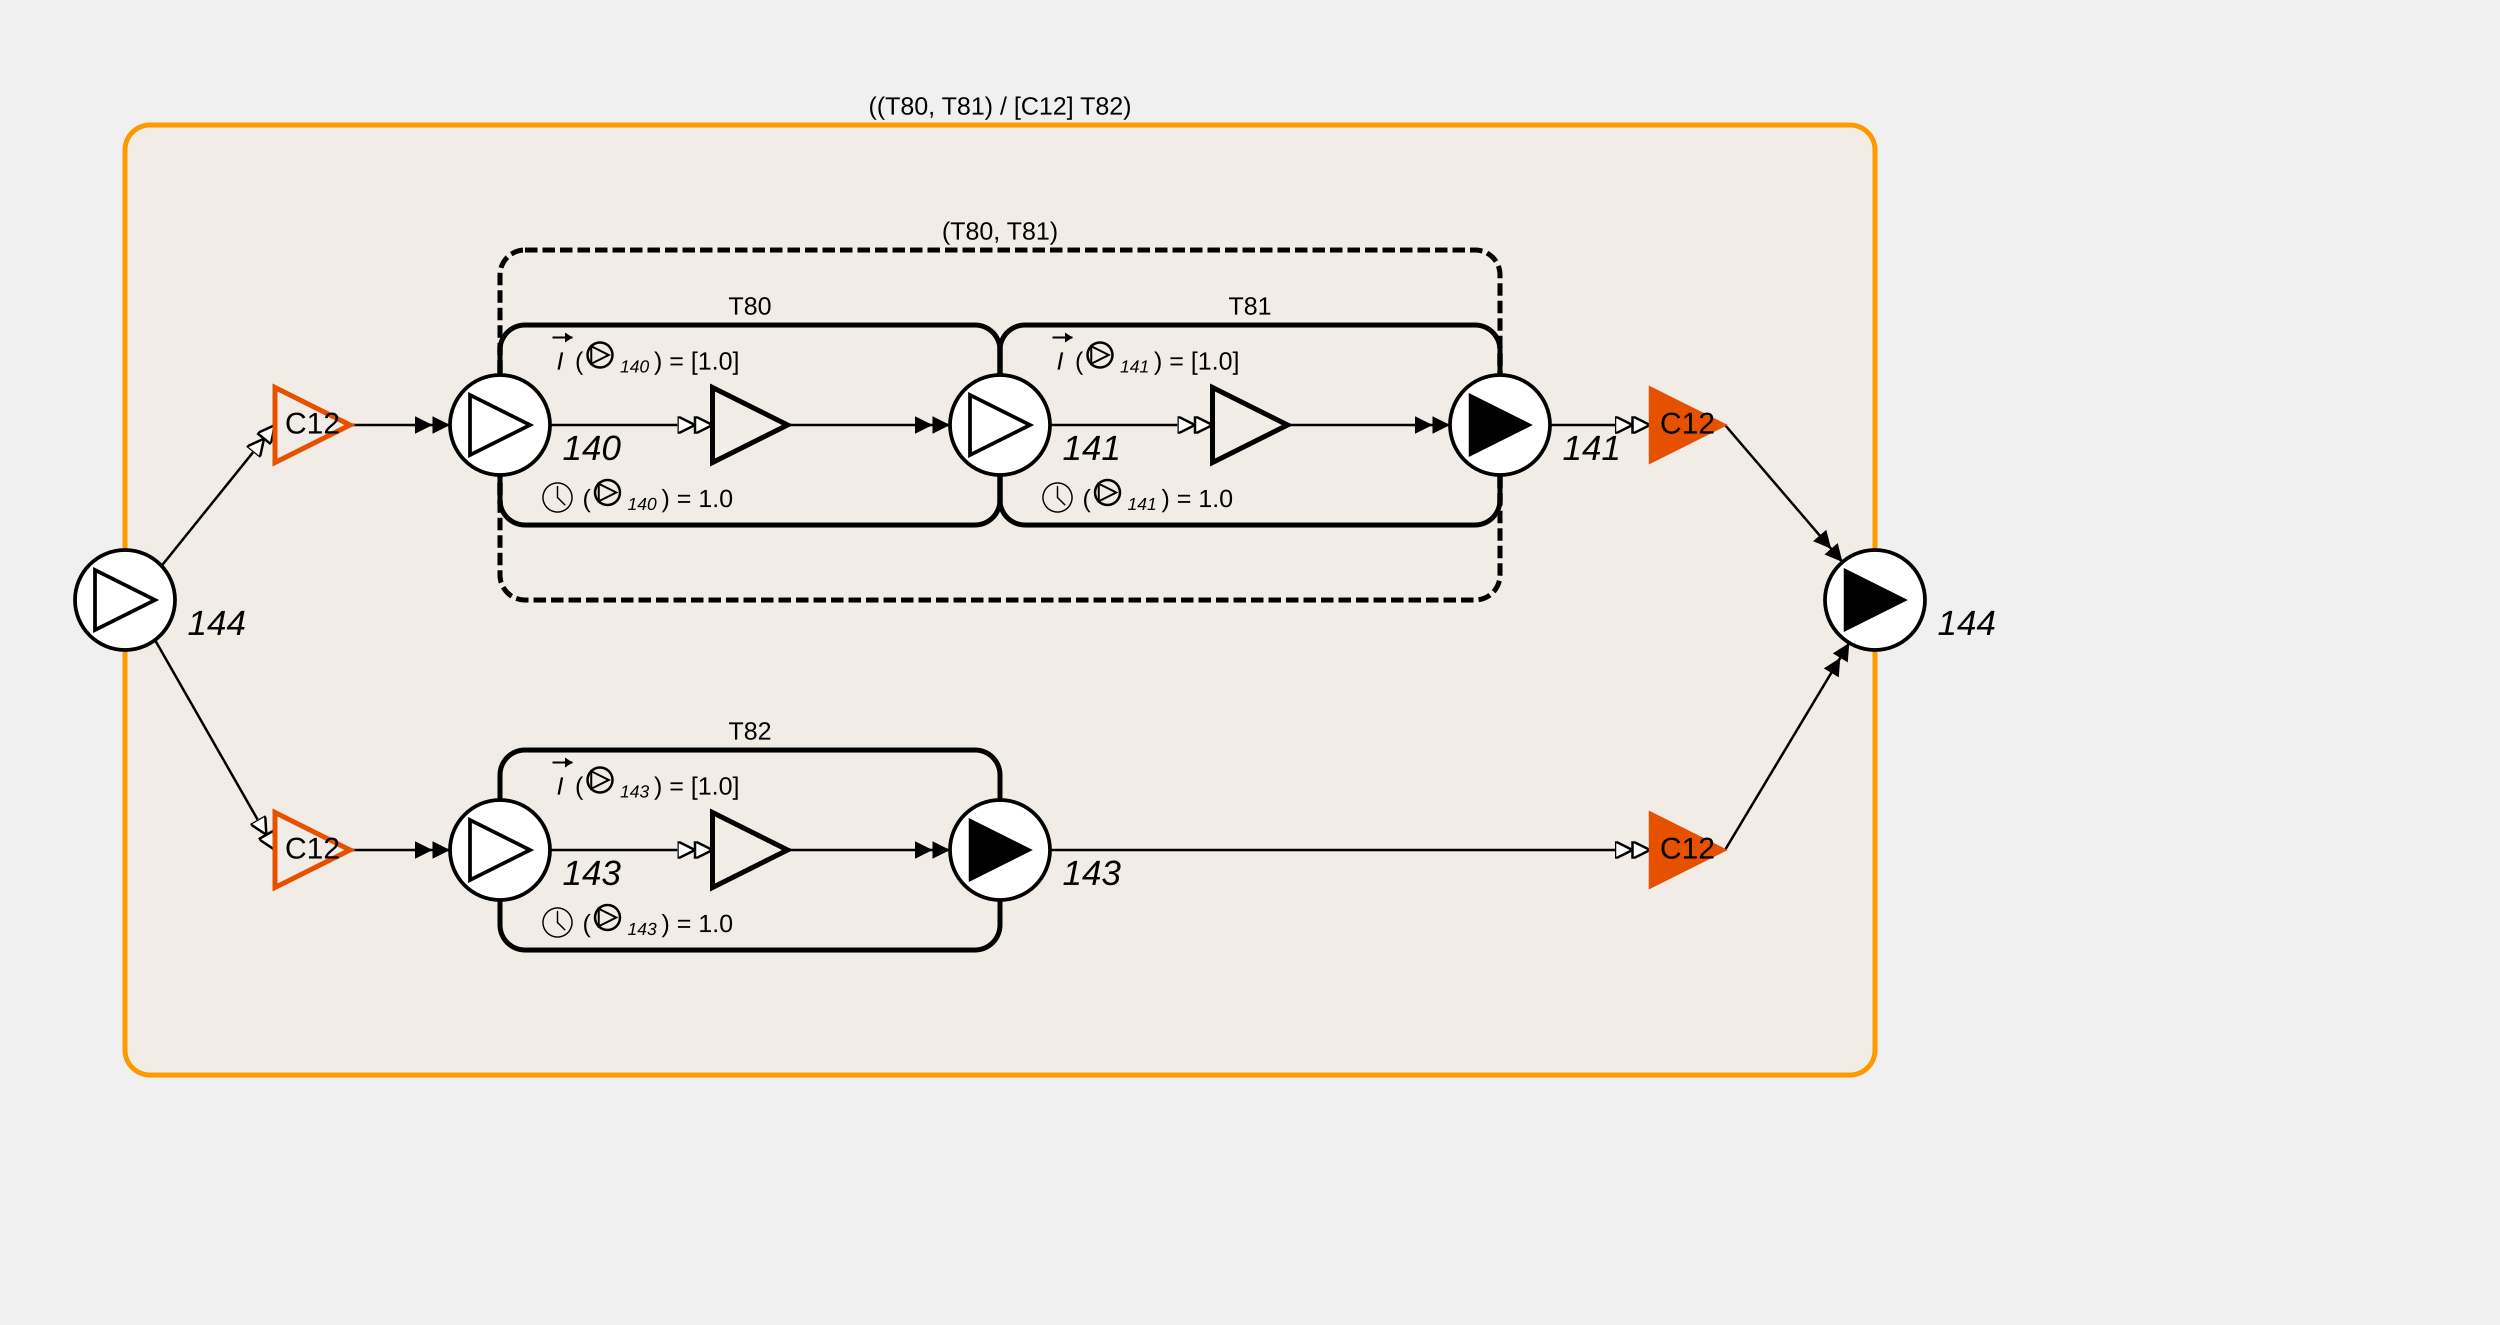
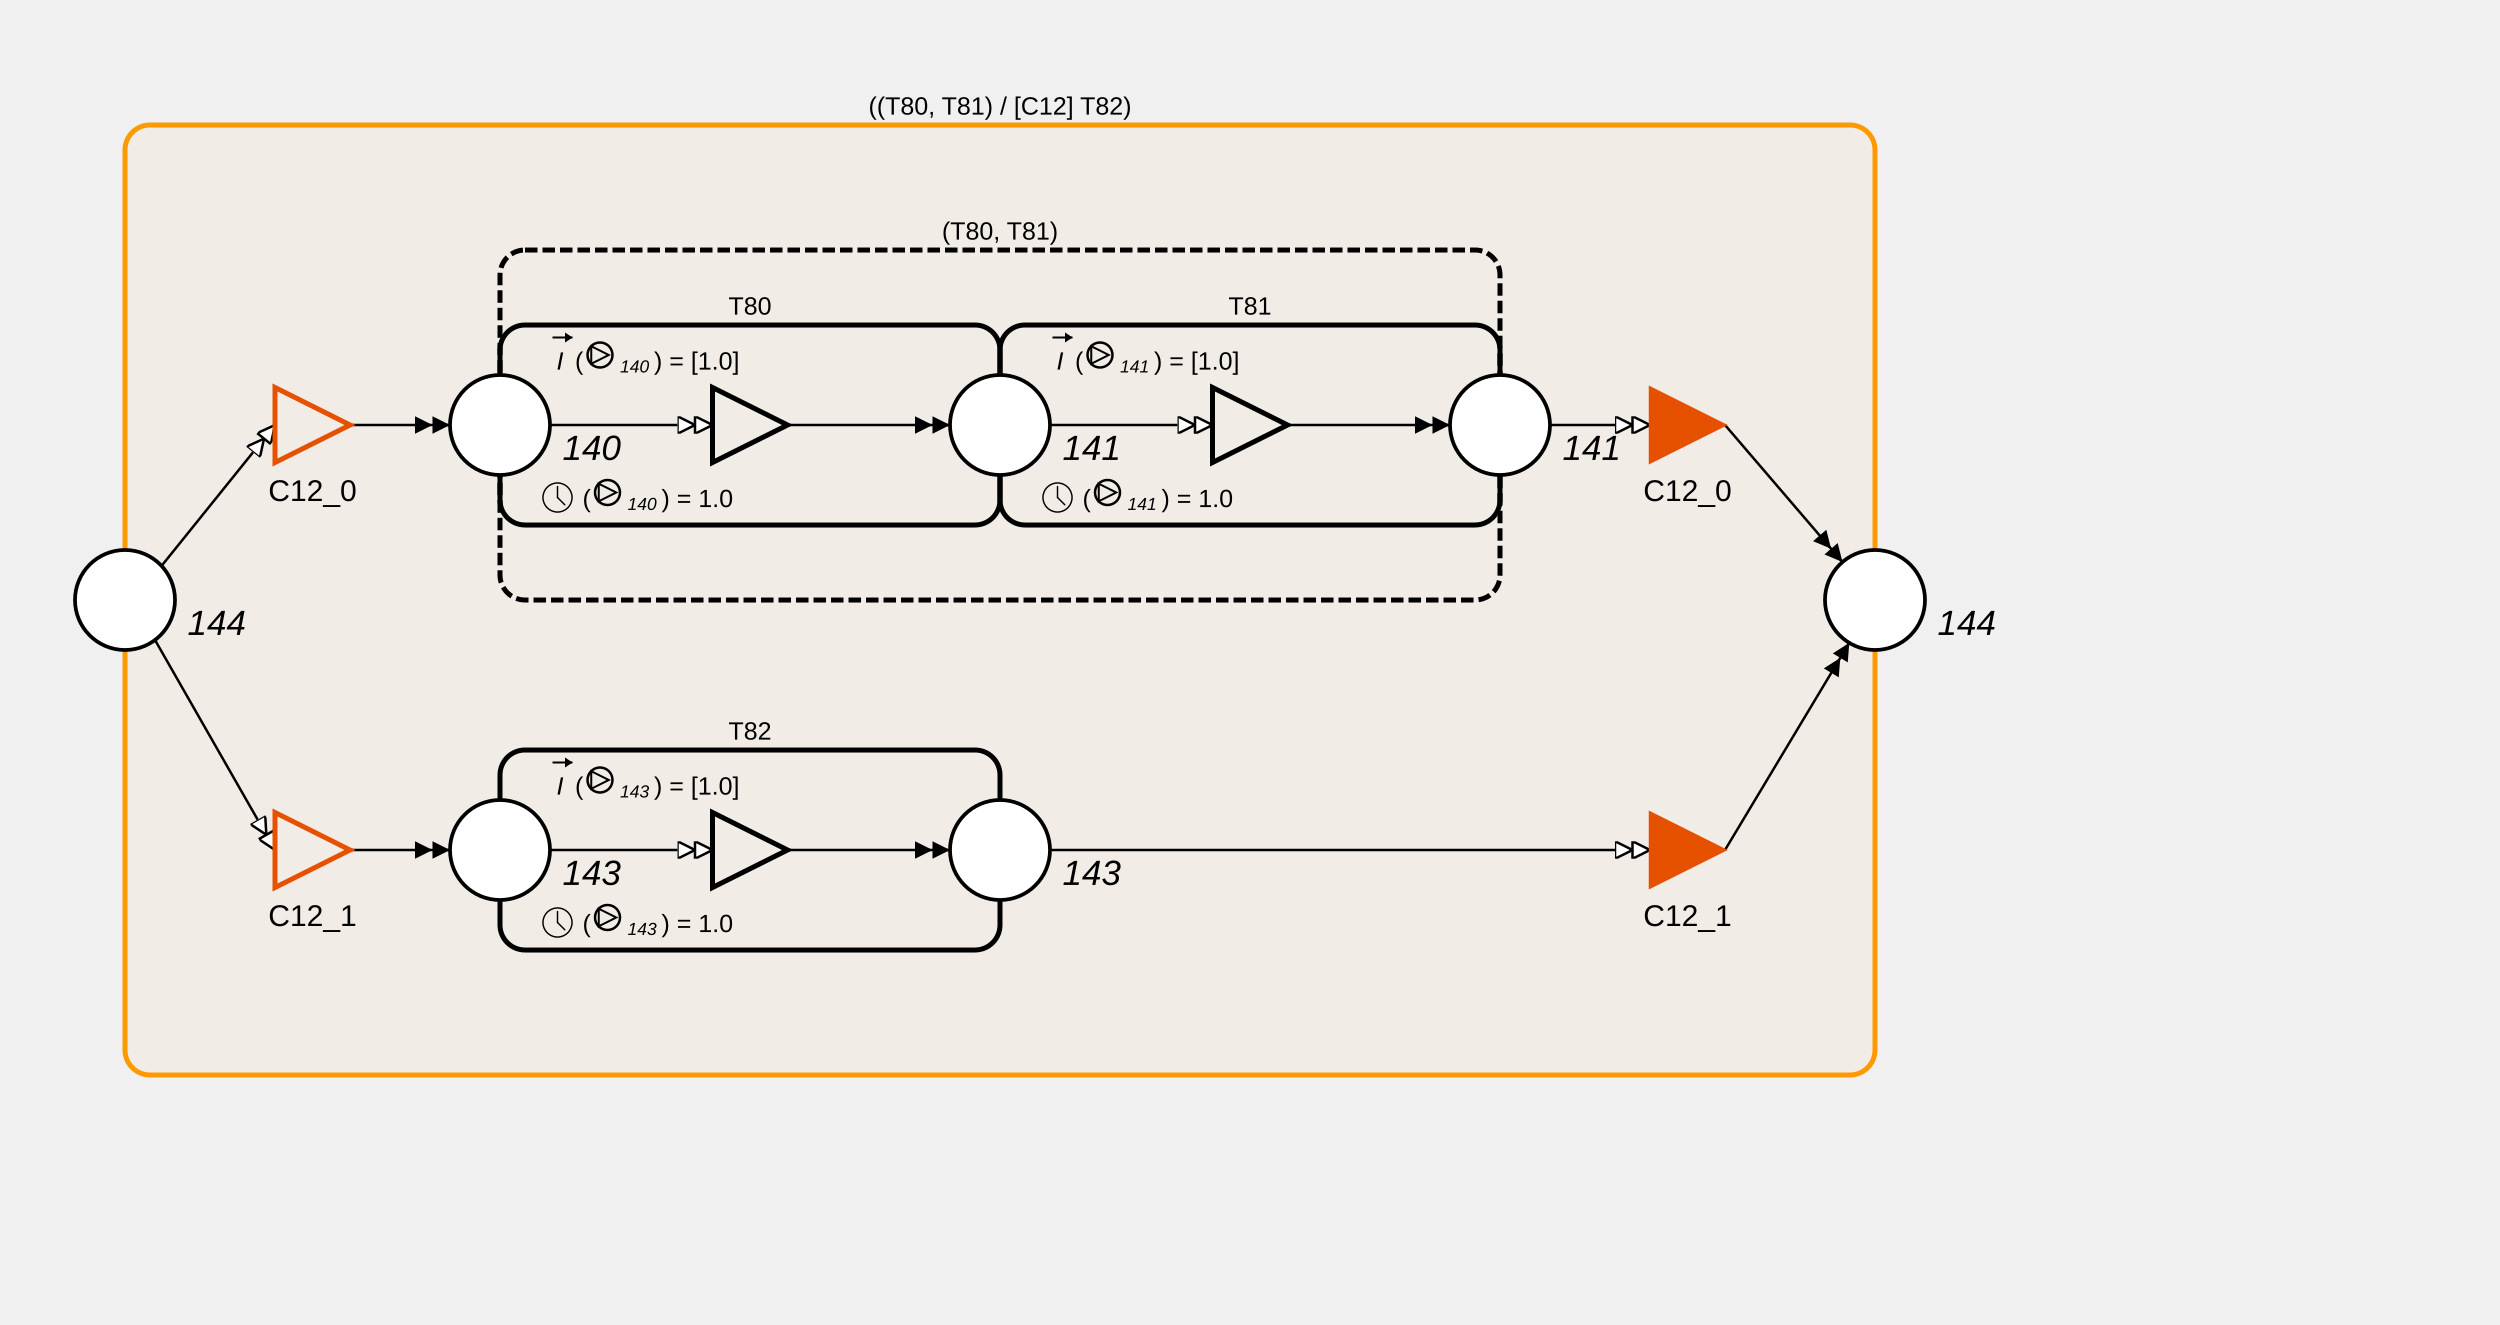
<svg xmlns="http://www.w3.org/2000/svg" width="1000" height="530" viewBox="0 0 1000 530">
  <style>
  .place { fill: white; stroke: black; stroke-width: 1.5; }
  .place.token { fill: rgba(0, 0, 0, 0.12); }
  .transition { fill: white; stroke: black; stroke-width: 1.5; }
  .region { fill: none; stroke: black; stroke-width: 2; rx: 10; }
  .arc { fill: none; stroke: black; stroke-width: 1; marker-end: url(#doubleArrowhead); }
  .arc-white { fill: none; stroke: black; stroke-width: 1; marker-end: url(#doubleArrowheadWhite); }
  .label { font-family: Arial; font-size: 12px; text-anchor: middle; dominant-baseline: middle; }
</style>
  <defs>
    <marker id="doubleArrowhead" markerWidth="15" markerHeight="7" refX="14" refY="3.5" orient="auto">
      <polygon points="0 0, 7 3.5, 0 7" fill="black" />
      <polygon points="7 0, 14 3.5, 7 7" fill="black" />
    </marker>
    <marker id="doubleArrowheadWhite" markerWidth="15" markerHeight="7" refX="14" refY="3.5" orient="auto">
      <polygon points="0 0, 7 3.5, 0 7" fill="white" stroke="black" stroke-width="1" />
      <polygon points="7 0, 14 3.5, 7 7" fill="white" stroke="black" stroke-width="1" />
    </marker>
  </defs>
  <rect x="50" y="50" width="700" height="380.0" rx="10" style="fill: rgba(255, 153, 0, 0.05); stroke: #FF9900; stroke-width: 2; " />
  <text x="400.0" y="43" class="label" style="font-size: 10px;">((T80, T81) / [C12] T82)</text>
  <rect x="200" y="100" width="400" height="140.0" rx="10" style="fill: none; stroke: black; stroke-width: 2; stroke-dasharray: 5, 2;" />
  <text x="400.0" y="93" class="label" style="font-size: 10px;">(T80, T81)</text>
  <rect x="200" y="130.0" width="200" height="80" rx="10" style="fill: none; stroke: black; stroke-width: 2; " />
  <text x="300.0" y="123.0" class="label" style="font-size: 10px;">T80</text>
  <rect x="400" y="130.0" width="200" height="80" rx="10" style="fill: none; stroke: black; stroke-width: 2; " />
  <text x="500.0" y="123.0" class="label" style="font-size: 10px;">T81</text>
  <rect x="200" y="300.0" width="200" height="80" rx="10" style="fill: none; stroke: black; stroke-width: 2; " />
  <text x="300.0" y="293.0" class="label" style="font-size: 10px;">T82</text>
-   <path d="M690.0,170.0 L736.984,224.815" class="arc" />
-   <path d="M64.621,226.354 L110.0,170.0" class="arc-white" />
-   <path d="M315.0,340.0 L380.0,340.0" class="arc" />
-   <path d="M220.0,340.0 L285.0,340.0" class="arc-white" />
-   <path d="M420.0,340.0 L660.0,340.0" class="arc-white" />
+   <path d="M690.0,340.0 L739.71,257.15" class="arc" />
+   <path d="M315.0,170.0 L380.0,170.0" class="arc" />
  <path d="M620.0,170.0 L660.0,170.0" class="arc-white" />
  <path d="M220.0,170.0 L285.0,170.0" class="arc-white" />
+   <path d="M220.0,340.0 L285.0,340.0" class="arc-white" />
  <path d="M62.0,256.0 L110.0,340.0" class="arc-white" />
  <path d="M515.0,170.0 L580.0,170.0" class="arc" />
-   <path d="M690.0,340.0 L739.71,257.15" class="arc" />
+   <path d="M690.0,170.0 L736.984,224.815" class="arc" />
+   <path d="M420.0,170.0 L485.0,170.0" class="arc-white" />
+   <path d="M140.0,170.0 L180.0,170.0" class="arc" />
  <path d="M140.0,340.0 L180.0,340.0" class="arc" />
-   <path d="M420.0,170.0 L485.0,170.0" class="arc-white" />
-   <path d="M315.0,170.0 L380.0,170.0" class="arc" />
-   <path d="M140.0,170.0 L180.0,170.0" class="arc" />
+   <path d="M315.0,340.0 L380.0,340.0" class="arc" />
+   <path d="M64.621,226.354 L110.0,170.0" class="arc-white" />
+   <path d="M420.0,340.0 L660.0,340.0" class="arc-white" />
+   <circle cx="600" cy="170.0" r="20" class="place" />
+   <text x="625" y="180.0" class="label" style="font-style: italic; font-size: 14px; text-anchor: start;">141</text>
+   <circle cx="50" cy="240.0" r="20" class="place" />
+   <text x="75" y="250.0" class="label" style="font-style: italic; font-size: 14px; text-anchor: start;">144</text>
  <circle cx="750" cy="240.0" r="20" class="place" />
-   <polygon points="738,228.0 762,240.0 738,252.0" style="fill: black; stroke: black" />
  <text x="775" y="250.0" class="label" style="font-style: italic; font-size: 14px; text-anchor: start;">144</text>
+   <circle cx="200" cy="340.0" r="20" class="place" />
+   <text x="225" y="350.0" class="label" style="font-style: italic; font-size: 14px; text-anchor: start;">143</text>
  <circle cx="200" cy="170.0" r="20" class="place" />
-   <polygon points="188,158.0 212,170.0 188,182.0" style="fill: none; stroke: black; stroke-width: 1.5" />
  <text x="225" y="180.0" class="label" style="font-style: italic; font-size: 14px; text-anchor: start;">140</text>
-   <circle cx="200" cy="340.0" r="20" class="place" />
-   <polygon points="188,328.0 212,340.0 188,352.0" style="fill: none; stroke: black; stroke-width: 1.5" />
-   <text x="225" y="350.0" class="label" style="font-style: italic; font-size: 14px; text-anchor: start;">143</text>
  <circle cx="400" cy="340.0" r="20" class="place" />
-   <polygon points="388,328.0 412,340.0 388,352.0" style="fill: black; stroke: black" />
  <text x="425" y="350.0" class="label" style="font-style: italic; font-size: 14px; text-anchor: start;">143</text>
-   <circle cx="50" cy="240.0" r="20" class="place" />
-   <polygon points="38,228.0 62,240.0 38,252.0" style="fill: none; stroke: black; stroke-width: 1.5" />
-   <text x="75" y="250.0" class="label" style="font-style: italic; font-size: 14px; text-anchor: start;">144</text>
-   <circle cx="600" cy="170.0" r="20" class="place" />
-   <polygon points="588,158.0 612,170.0 588,182.0" style="fill: black; stroke: black" />
-   <text x="625" y="180.0" class="label" style="font-style: italic; font-size: 14px; text-anchor: start;">141</text>
  <circle cx="400" cy="170.0" r="20" class="place" />
-   <polygon points="388,158.0 412,170.0 388,182.0" style="fill: none; stroke: black; stroke-width: 1.5" />
  <text x="425" y="180.0" class="label" style="font-style: italic; font-size: 14px; text-anchor: start;">141</text>
-   <polygon points="110.0,325.0 140.0,340.0 110.0,355.0" style="fill: none; stroke: #E65100; stroke-width: 2" />
-   <text x="125.0" y="340.0" class="label">C12</text>
-   <polygon points="285.0,325.0 315.0,340.0 285.0,355.0" style="fill: none; stroke: black; stroke-width: 2" />
-   <text x="224.0" y="315.0" class="label" style="font-size: 10px; font-style: italic">I</text>
-   <line x1="221.0" y1="305.0" x2="229.0" y2="305.0" style="stroke: black; stroke-width: 0.8" />
-   <polygon points="229.0,305.0 226.0,303.0 226.0,307.0" style="fill: black" />
-   <text x="230.0" y="315.0" class="label" style="font-size: 10px; text-anchor: start;">(</text>
-   <circle cx="240.0" cy="312.0" r="5" style="fill: none; stroke: black; stroke-width: 1" />
-   <polygon points="236.5,308.5 243.5,312.0 236.5,315.5" style="fill: none; stroke: black; stroke-width: 0.8" />
-   <text x="248.0" y="317.0" class="label" style="font-size: 7px; font-style: italic; text-anchor: start;">143</text>
-   <text x="261.6" y="315.0" class="label" style="font-size: 10px; text-anchor: start;">) = [1.0]</text>
-   <svg x="215.0" y="361.0" width="16" height="16" viewBox="-0.55 -0.55 1.1 1.1" fill="none" stroke="currentColor" stroke-width="0.04" stroke-linecap="round" stroke-linejoin="round" style="color:black">
-     <circle cx="0" cy="0" r="0.4" />
-     <line x1="0" y1="0" x2="0" y2="-0.3" />
-     <line x1="0" y1="0" x2="0.2" y2="0.2" />
-   </svg>
-   <text x="233.0" y="370.0" class="label" style="font-size: 10px; text-anchor: start;">(</text>
-   <circle cx="243.0" cy="367.0" r="5" style="fill: none; stroke: black; stroke-width: 1" />
-   <polygon points="239.5,363.5 246.5,367.0 239.5,370.5" style="fill: none; stroke: black; stroke-width: 0.8" />
-   <text x="251.0" y="372.0" class="label" style="font-size: 7px; font-style: italic; text-anchor: start;">143</text>
-   <text x="264.6" y="370.0" class="label" style="font-size: 10px; text-anchor: start;">) = 1.0</text>
  <polygon points="285.0,155.0 315.0,170.0 285.0,185.0" style="fill: none; stroke: black; stroke-width: 2" />
  <text x="224.0" y="145.0" class="label" style="font-size: 10px; font-style: italic">I</text>
  <line x1="221.0" y1="135.0" x2="229.0" y2="135.0" style="stroke: black; stroke-width: 0.8" />
  <polygon points="229.0,135.0 226.0,133.0 226.0,137.0" style="fill: black" />
  <text x="230.0" y="145.0" class="label" style="font-size: 10px; text-anchor: start;">(</text>
  <circle cx="240.0" cy="142.0" r="5" style="fill: none; stroke: black; stroke-width: 1" />
  <polygon points="236.5,138.5 243.5,142.0 236.5,145.5" style="fill: none; stroke: black; stroke-width: 0.8" />
  <text x="248.0" y="147.0" class="label" style="font-size: 7px; font-style: italic; text-anchor: start;">140</text>
  <text x="261.6" y="145.0" class="label" style="font-size: 10px; text-anchor: start;">) = [1.0]</text>
  <svg x="215.0" y="191.0" width="16" height="16" viewBox="-0.55 -0.55 1.1 1.1" fill="none" stroke="currentColor" stroke-width="0.04" stroke-linecap="round" stroke-linejoin="round" style="color:black">
    <circle cx="0" cy="0" r="0.4" />
    <line x1="0" y1="0" x2="0" y2="-0.3" />
    <line x1="0" y1="0" x2="0.2" y2="0.2" />
  </svg>
  <text x="233.0" y="200.0" class="label" style="font-size: 10px; text-anchor: start;">(</text>
  <circle cx="243.0" cy="197.0" r="5" style="fill: none; stroke: black; stroke-width: 1" />
  <polygon points="239.5,193.5 246.5,197.0 239.5,200.5" style="fill: none; stroke: black; stroke-width: 0.8" />
  <text x="251.0" y="202.0" class="label" style="font-size: 7px; font-style: italic; text-anchor: start;">140</text>
  <text x="264.6" y="200.0" class="label" style="font-size: 10px; text-anchor: start;">) = 1.0</text>
  <polygon points="660.0,155.0 690.0,170.0 660.0,185.0" style="fill: #E65100; stroke: #E65100" />
-   <text x="675.0" y="170.0" class="label">C12</text>
+   <text x="675.0" y="197.0" class="label">C12_0</text>
  <polygon points="485.0,155.0 515.0,170.0 485.0,185.0" style="fill: none; stroke: black; stroke-width: 2" />
  <text x="424.0" y="145.0" class="label" style="font-size: 10px; font-style: italic">I</text>
  <line x1="421.0" y1="135.0" x2="429.0" y2="135.0" style="stroke: black; stroke-width: 0.8" />
  <polygon points="429.0,135.0 426.0,133.0 426.0,137.0" style="fill: black" />
  <text x="430.0" y="145.0" class="label" style="font-size: 10px; text-anchor: start;">(</text>
  <circle cx="440.0" cy="142.0" r="5" style="fill: none; stroke: black; stroke-width: 1" />
  <polygon points="436.5,138.5 443.5,142.0 436.5,145.5" style="fill: none; stroke: black; stroke-width: 0.8" />
  <text x="448.0" y="147.0" class="label" style="font-size: 7px; font-style: italic; text-anchor: start;">141</text>
  <text x="461.6" y="145.0" class="label" style="font-size: 10px; text-anchor: start;">) = [1.0]</text>
  <svg x="415.0" y="191.0" width="16" height="16" viewBox="-0.55 -0.55 1.1 1.1" fill="none" stroke="currentColor" stroke-width="0.04" stroke-linecap="round" stroke-linejoin="round" style="color:black">
    <circle cx="0" cy="0" r="0.4" />
    <line x1="0" y1="0" x2="0" y2="-0.3" />
    <line x1="0" y1="0" x2="0.2" y2="0.2" />
  </svg>
  <text x="433.0" y="200.0" class="label" style="font-size: 10px; text-anchor: start;">(</text>
  <circle cx="443.0" cy="197.0" r="5" style="fill: none; stroke: black; stroke-width: 1" />
  <polygon points="439.5,193.5 446.5,197.0 439.5,200.5" style="fill: none; stroke: black; stroke-width: 0.8" />
  <text x="451.0" y="202.0" class="label" style="font-size: 7px; font-style: italic; text-anchor: start;">141</text>
  <text x="464.6" y="200.0" class="label" style="font-size: 10px; text-anchor: start;">) = 1.0</text>
+   <polygon points="110.0,155.0 140.0,170.0 110.0,185.0" style="fill: none; stroke: #E65100; stroke-width: 2" />
+   <text x="125.0" y="197.0" class="label">C12_0</text>
  <polygon points="660.0,325.0 690.0,340.0 660.0,355.0" style="fill: #E65100; stroke: #E65100" />
-   <text x="675.0" y="340.0" class="label">C12</text>
-   <polygon points="110.0,155.0 140.0,170.0 110.0,185.0" style="fill: none; stroke: #E65100; stroke-width: 2" />
-   <text x="125.0" y="170.0" class="label">C12</text>
+   <text x="675.0" y="367.0" class="label">C12_1</text>
+   <polygon points="285.0,325.0 315.0,340.0 285.0,355.0" style="fill: none; stroke: black; stroke-width: 2" />
+   <text x="224.0" y="315.0" class="label" style="font-size: 10px; font-style: italic">I</text>
+   <line x1="221.0" y1="305.0" x2="229.0" y2="305.0" style="stroke: black; stroke-width: 0.8" />
+   <polygon points="229.0,305.0 226.0,303.0 226.0,307.0" style="fill: black" />
+   <text x="230.0" y="315.0" class="label" style="font-size: 10px; text-anchor: start;">(</text>
+   <circle cx="240.0" cy="312.0" r="5" style="fill: none; stroke: black; stroke-width: 1" />
+   <polygon points="236.5,308.5 243.5,312.0 236.5,315.5" style="fill: none; stroke: black; stroke-width: 0.8" />
+   <text x="248.0" y="317.0" class="label" style="font-size: 7px; font-style: italic; text-anchor: start;">143</text>
+   <text x="261.6" y="315.0" class="label" style="font-size: 10px; text-anchor: start;">) = [1.0]</text>
+   <svg x="215.0" y="361.0" width="16" height="16" viewBox="-0.55 -0.55 1.1 1.1" fill="none" stroke="currentColor" stroke-width="0.04" stroke-linecap="round" stroke-linejoin="round" style="color:black">
+     <circle cx="0" cy="0" r="0.4" />
+     <line x1="0" y1="0" x2="0" y2="-0.3" />
+     <line x1="0" y1="0" x2="0.2" y2="0.2" />
+   </svg>
+   <text x="233.0" y="370.0" class="label" style="font-size: 10px; text-anchor: start;">(</text>
+   <circle cx="243.0" cy="367.0" r="5" style="fill: none; stroke: black; stroke-width: 1" />
+   <polygon points="239.5,363.5 246.5,367.0 239.5,370.5" style="fill: none; stroke: black; stroke-width: 0.8" />
+   <text x="251.0" y="372.0" class="label" style="font-size: 7px; font-style: italic; text-anchor: start;">143</text>
+   <text x="264.6" y="370.0" class="label" style="font-size: 10px; text-anchor: start;">) = 1.0</text>
+   <polygon points="110.0,325.0 140.0,340.0 110.0,355.0" style="fill: none; stroke: #E65100; stroke-width: 2" />
+   <text x="125.0" y="367.0" class="label">C12_1</text>
</svg>
